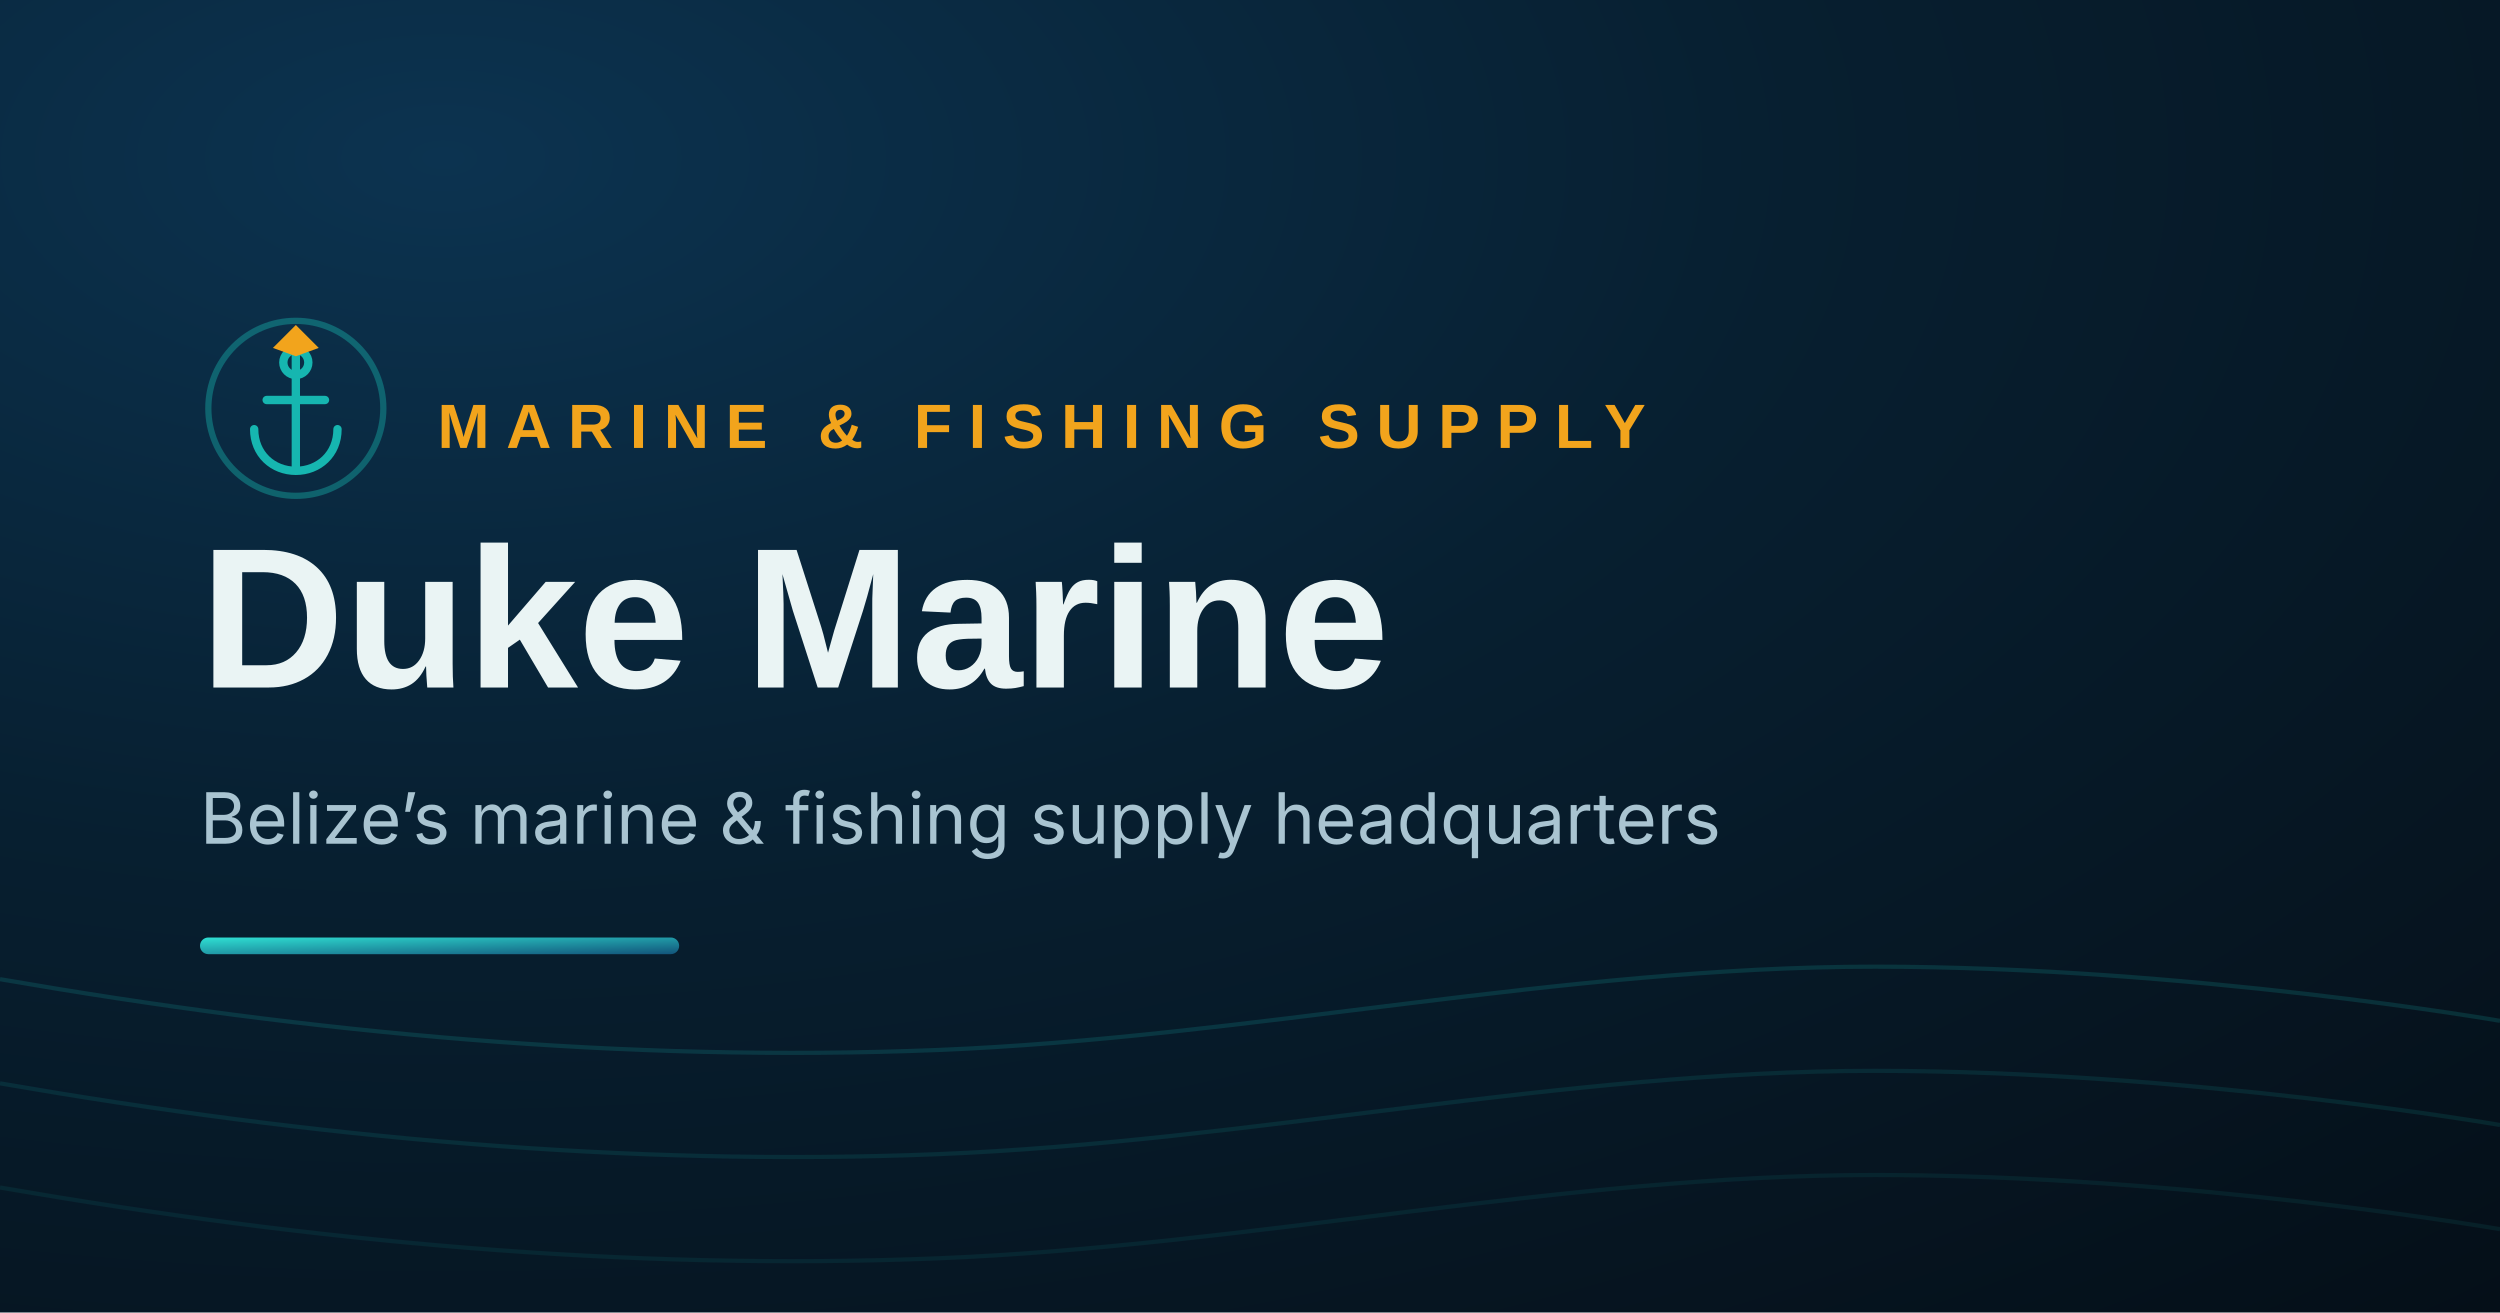
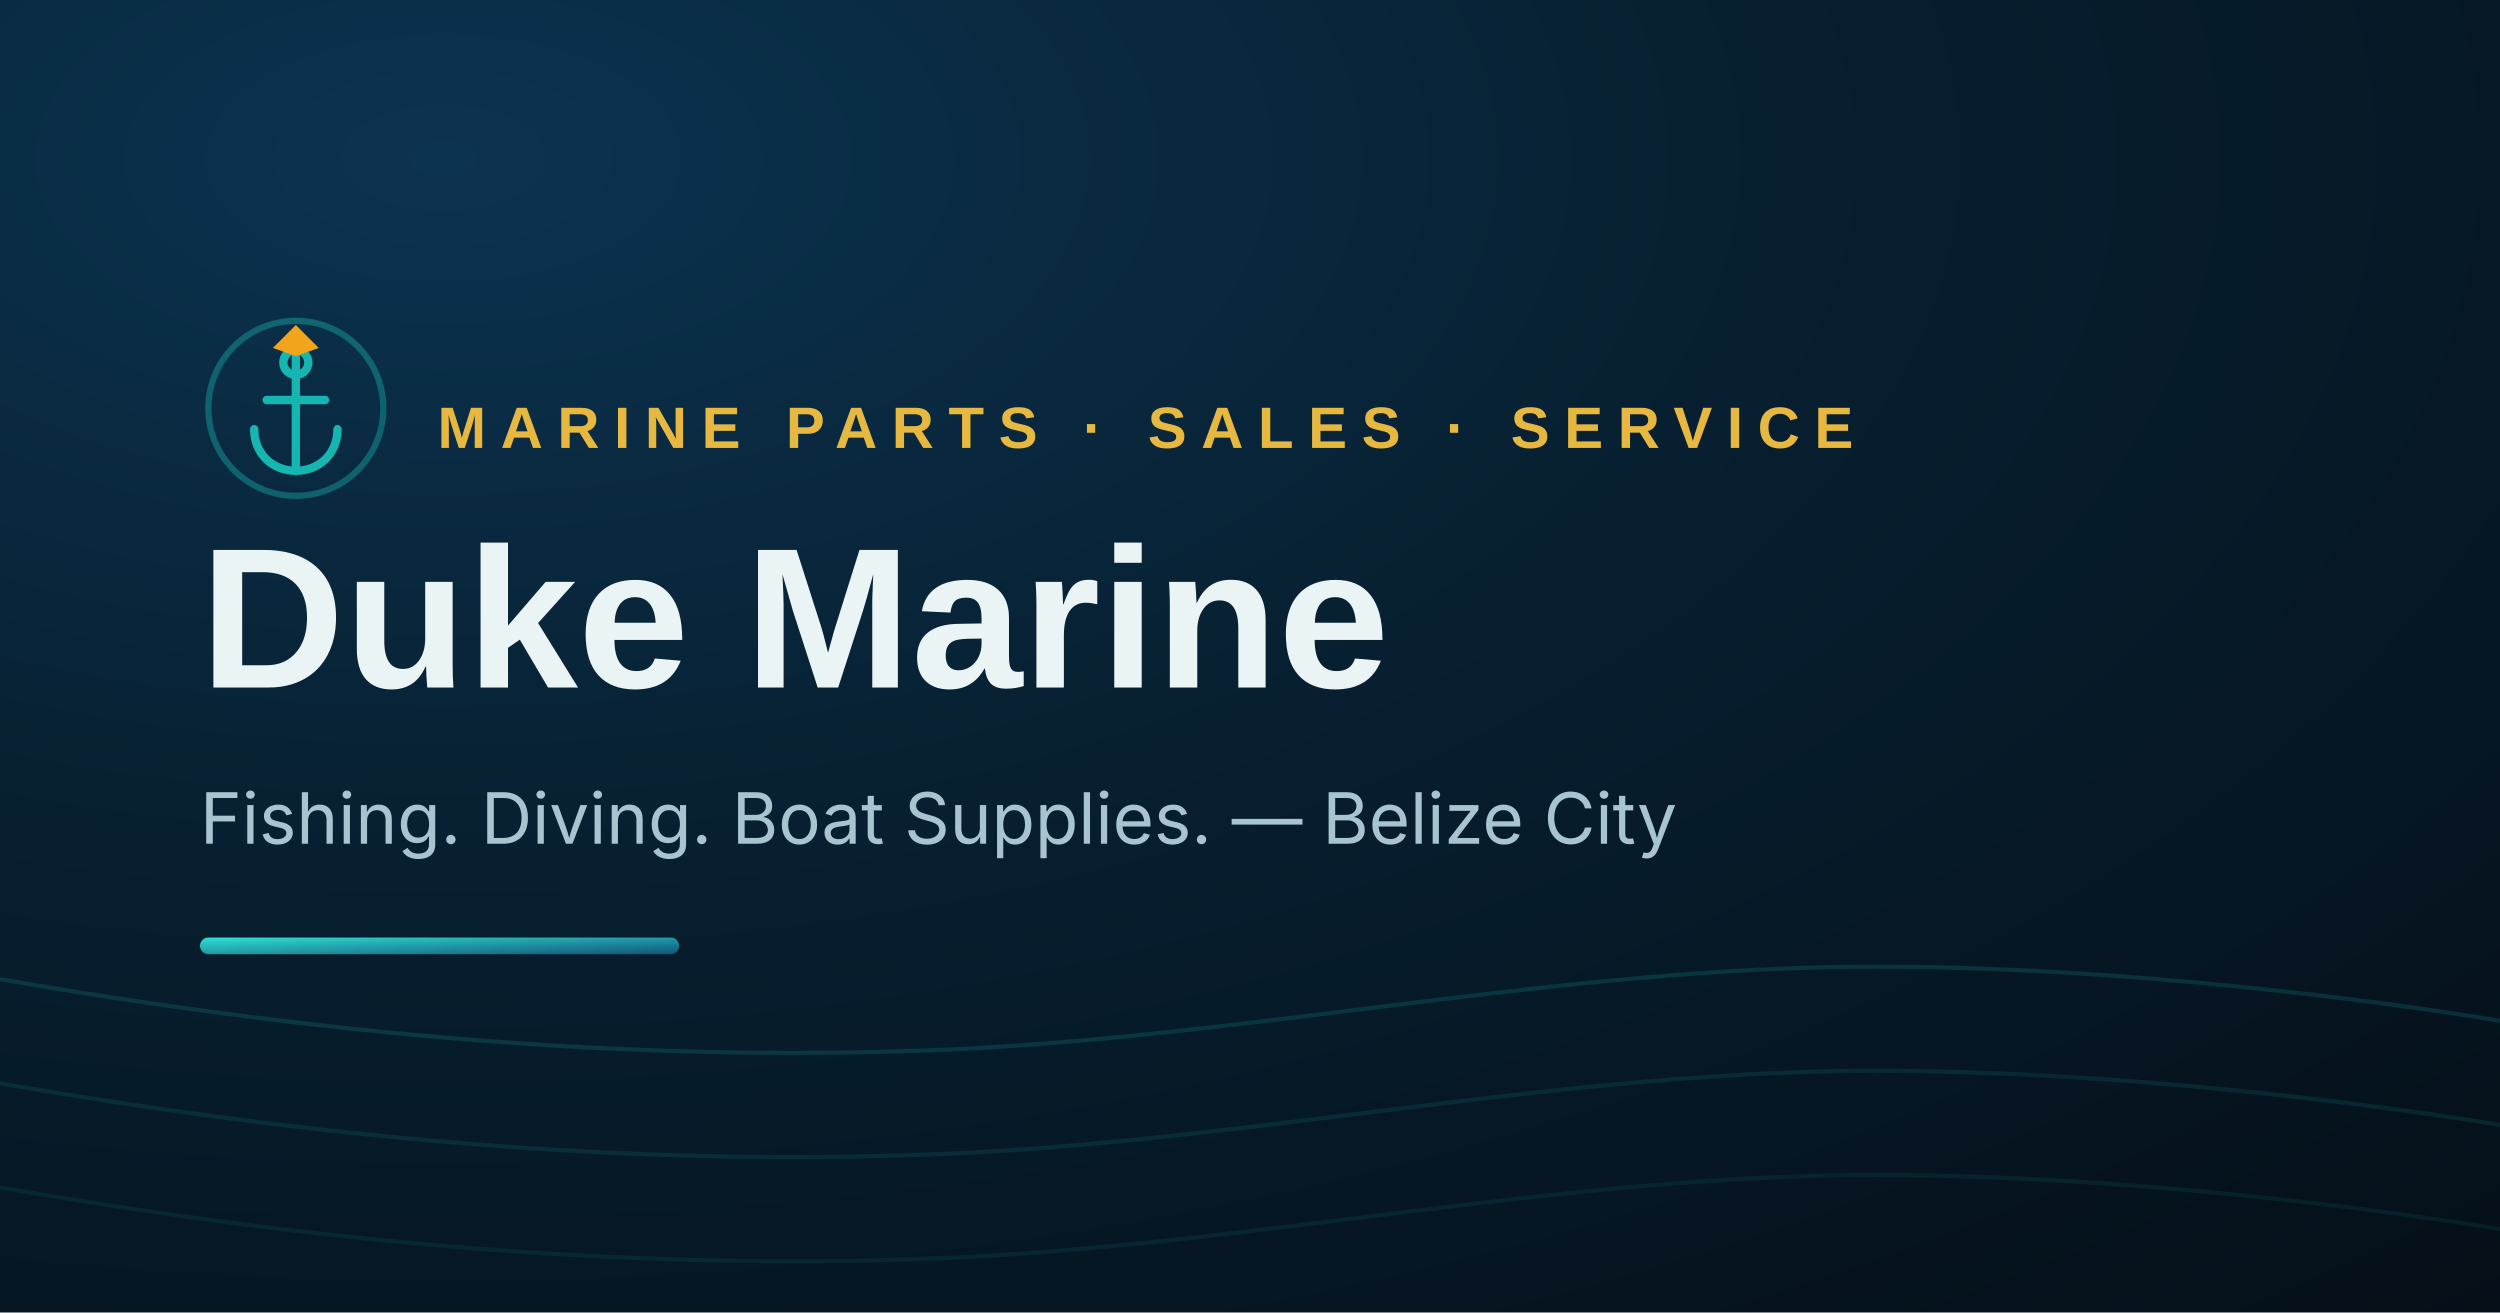
<svg xmlns="http://www.w3.org/2000/svg" viewBox="0 0 1200 630" width="1200" height="630">
  <defs>
    <radialGradient id="bg" cx="18%" cy="12%" r="120%">
      <stop offset="0%" stop-color="#0c3350" />
      <stop offset="45%" stop-color="#071f30" />
      <stop offset="100%" stop-color="#050f18" />
    </radialGradient>
    <linearGradient id="acc" x1="0" y1="0" x2="1" y2="1">
      <stop offset="0%" stop-color="#2fe0d3" />
      <stop offset="100%" stop-color="#12547a" />
    </linearGradient>
  </defs>
  <rect width="1200" height="630" fill="url(#bg)" />
  <g opacity="0.5" fill="none" stroke="#16b6b0" stroke-width="2">
    <path d="M0 470c150 26 300 40 450 34s300-40 450-40 300 26 300 26" opacity="0.35" />
    <path d="M0 520c150 26 300 40 450 34s300-40 450-40 300 26 300 26" opacity="0.25" />
    <path d="M0 570c150 26 300 40 450 34s300-40 450-40 300 26 300 26" opacity="0.18" />
  </g>
  <g transform="translate(96,150)">
    <circle cx="46" cy="46" r="42" fill="none" stroke="#16b6b0" stroke-width="3" opacity="0.4" />
    <path d="M46 20v56M32 42h28M46 76c-11 0-20-8-20-20m20 20c11 0 20-8 20-20" fill="none" stroke="#16b6b0" stroke-width="4" stroke-linecap="round" />
    <circle cx="46" cy="24" r="6" fill="none" stroke="#16b6b0" stroke-width="4" />
    <path d="M46 6l11 11-11 4-11-4Z" fill="#f2a41c" />
  </g>
-   <text x="210" y="215" font-family="Sora, Arial, sans-serif" font-size="30" letter-spacing="8" fill="#f2a41c" font-weight="700">MARINE &amp; FISHING SUPPLY</text>
+   <text x="210" y="215" font-family="Sora, Arial, sans-serif" font-size="28" letter-spacing="7" fill="#e6b83f" font-weight="700">MARINE PARTS · SALES · SERVICE</text>
  <text x="96" y="330" font-family="Sora, Arial, sans-serif" font-size="96" fill="#eaf4f4" font-weight="800">Duke Marine</text>
-   <text x="96" y="405" font-family="Inter, Arial, sans-serif" font-size="34" fill="#a9c4d1">Belize’s marine &amp; fishing supply headquarters</text>
+   <text x="96" y="405" font-family="Inter, Arial, sans-serif" font-size="34" fill="#a9c4d1">Fishing. Diving. Boat Supplies. — Belize City</text>
  <rect x="96" y="450" width="230" height="8" rx="4" fill="url(#acc)" />
</svg>
